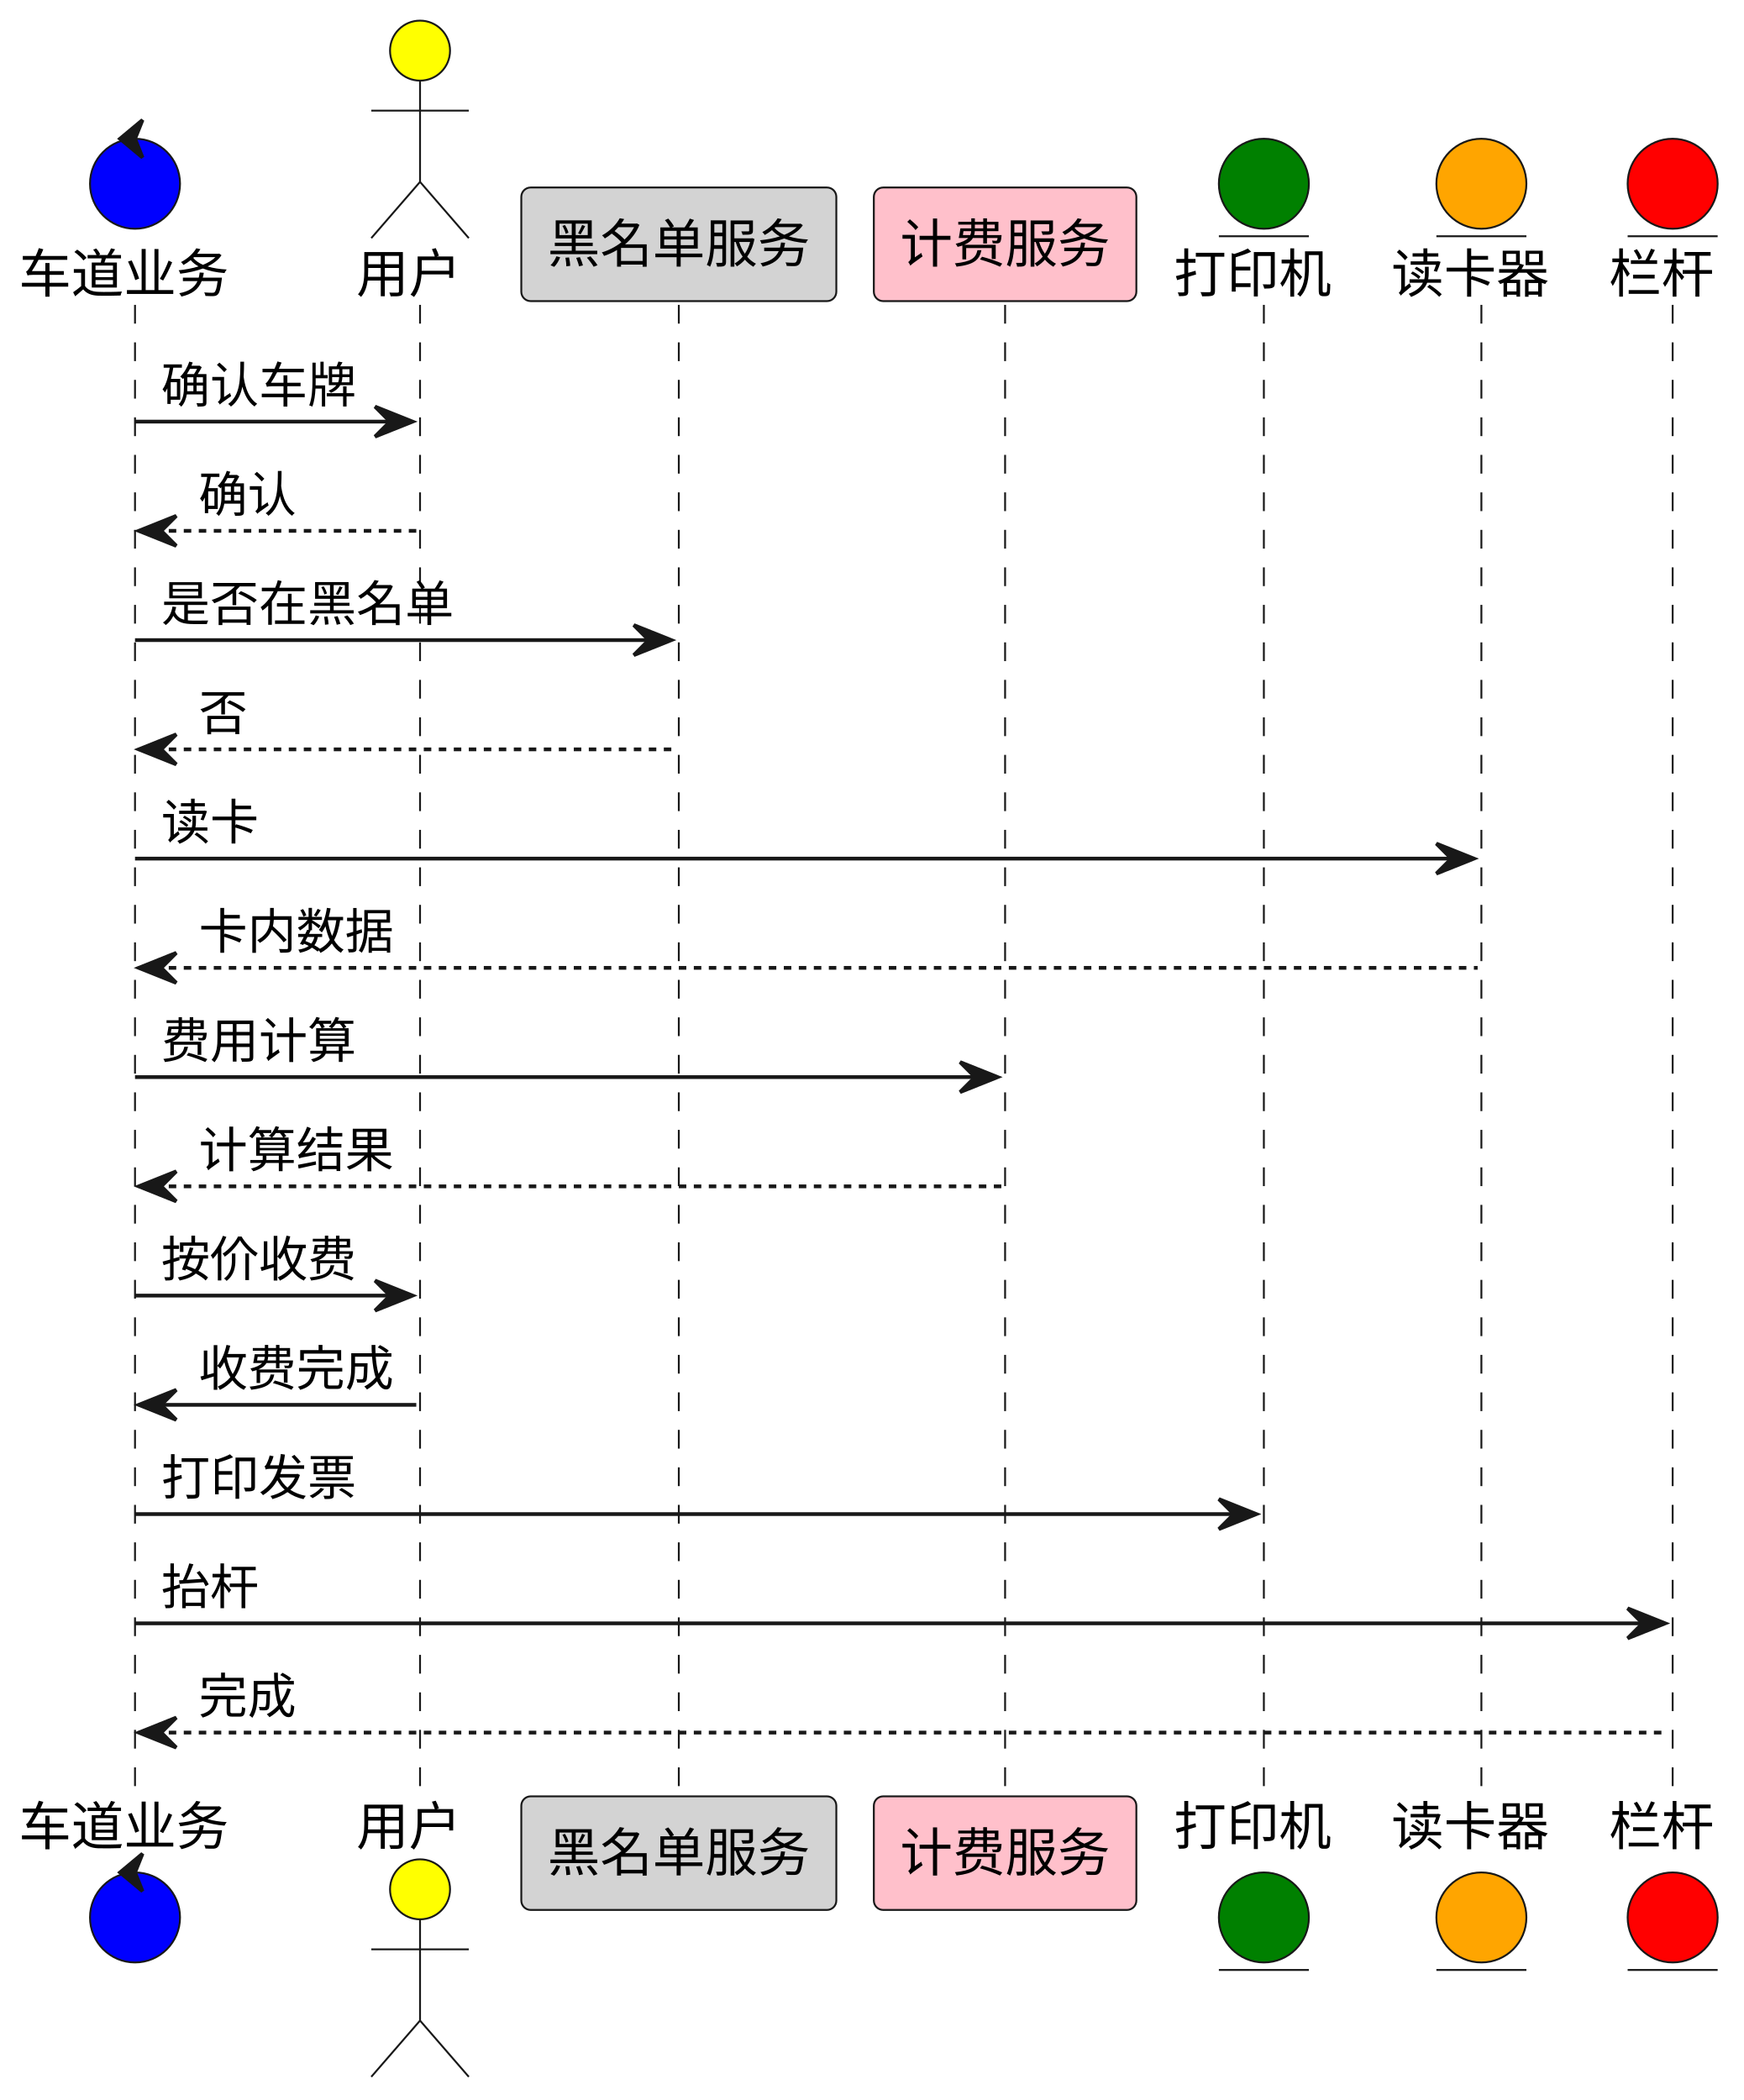
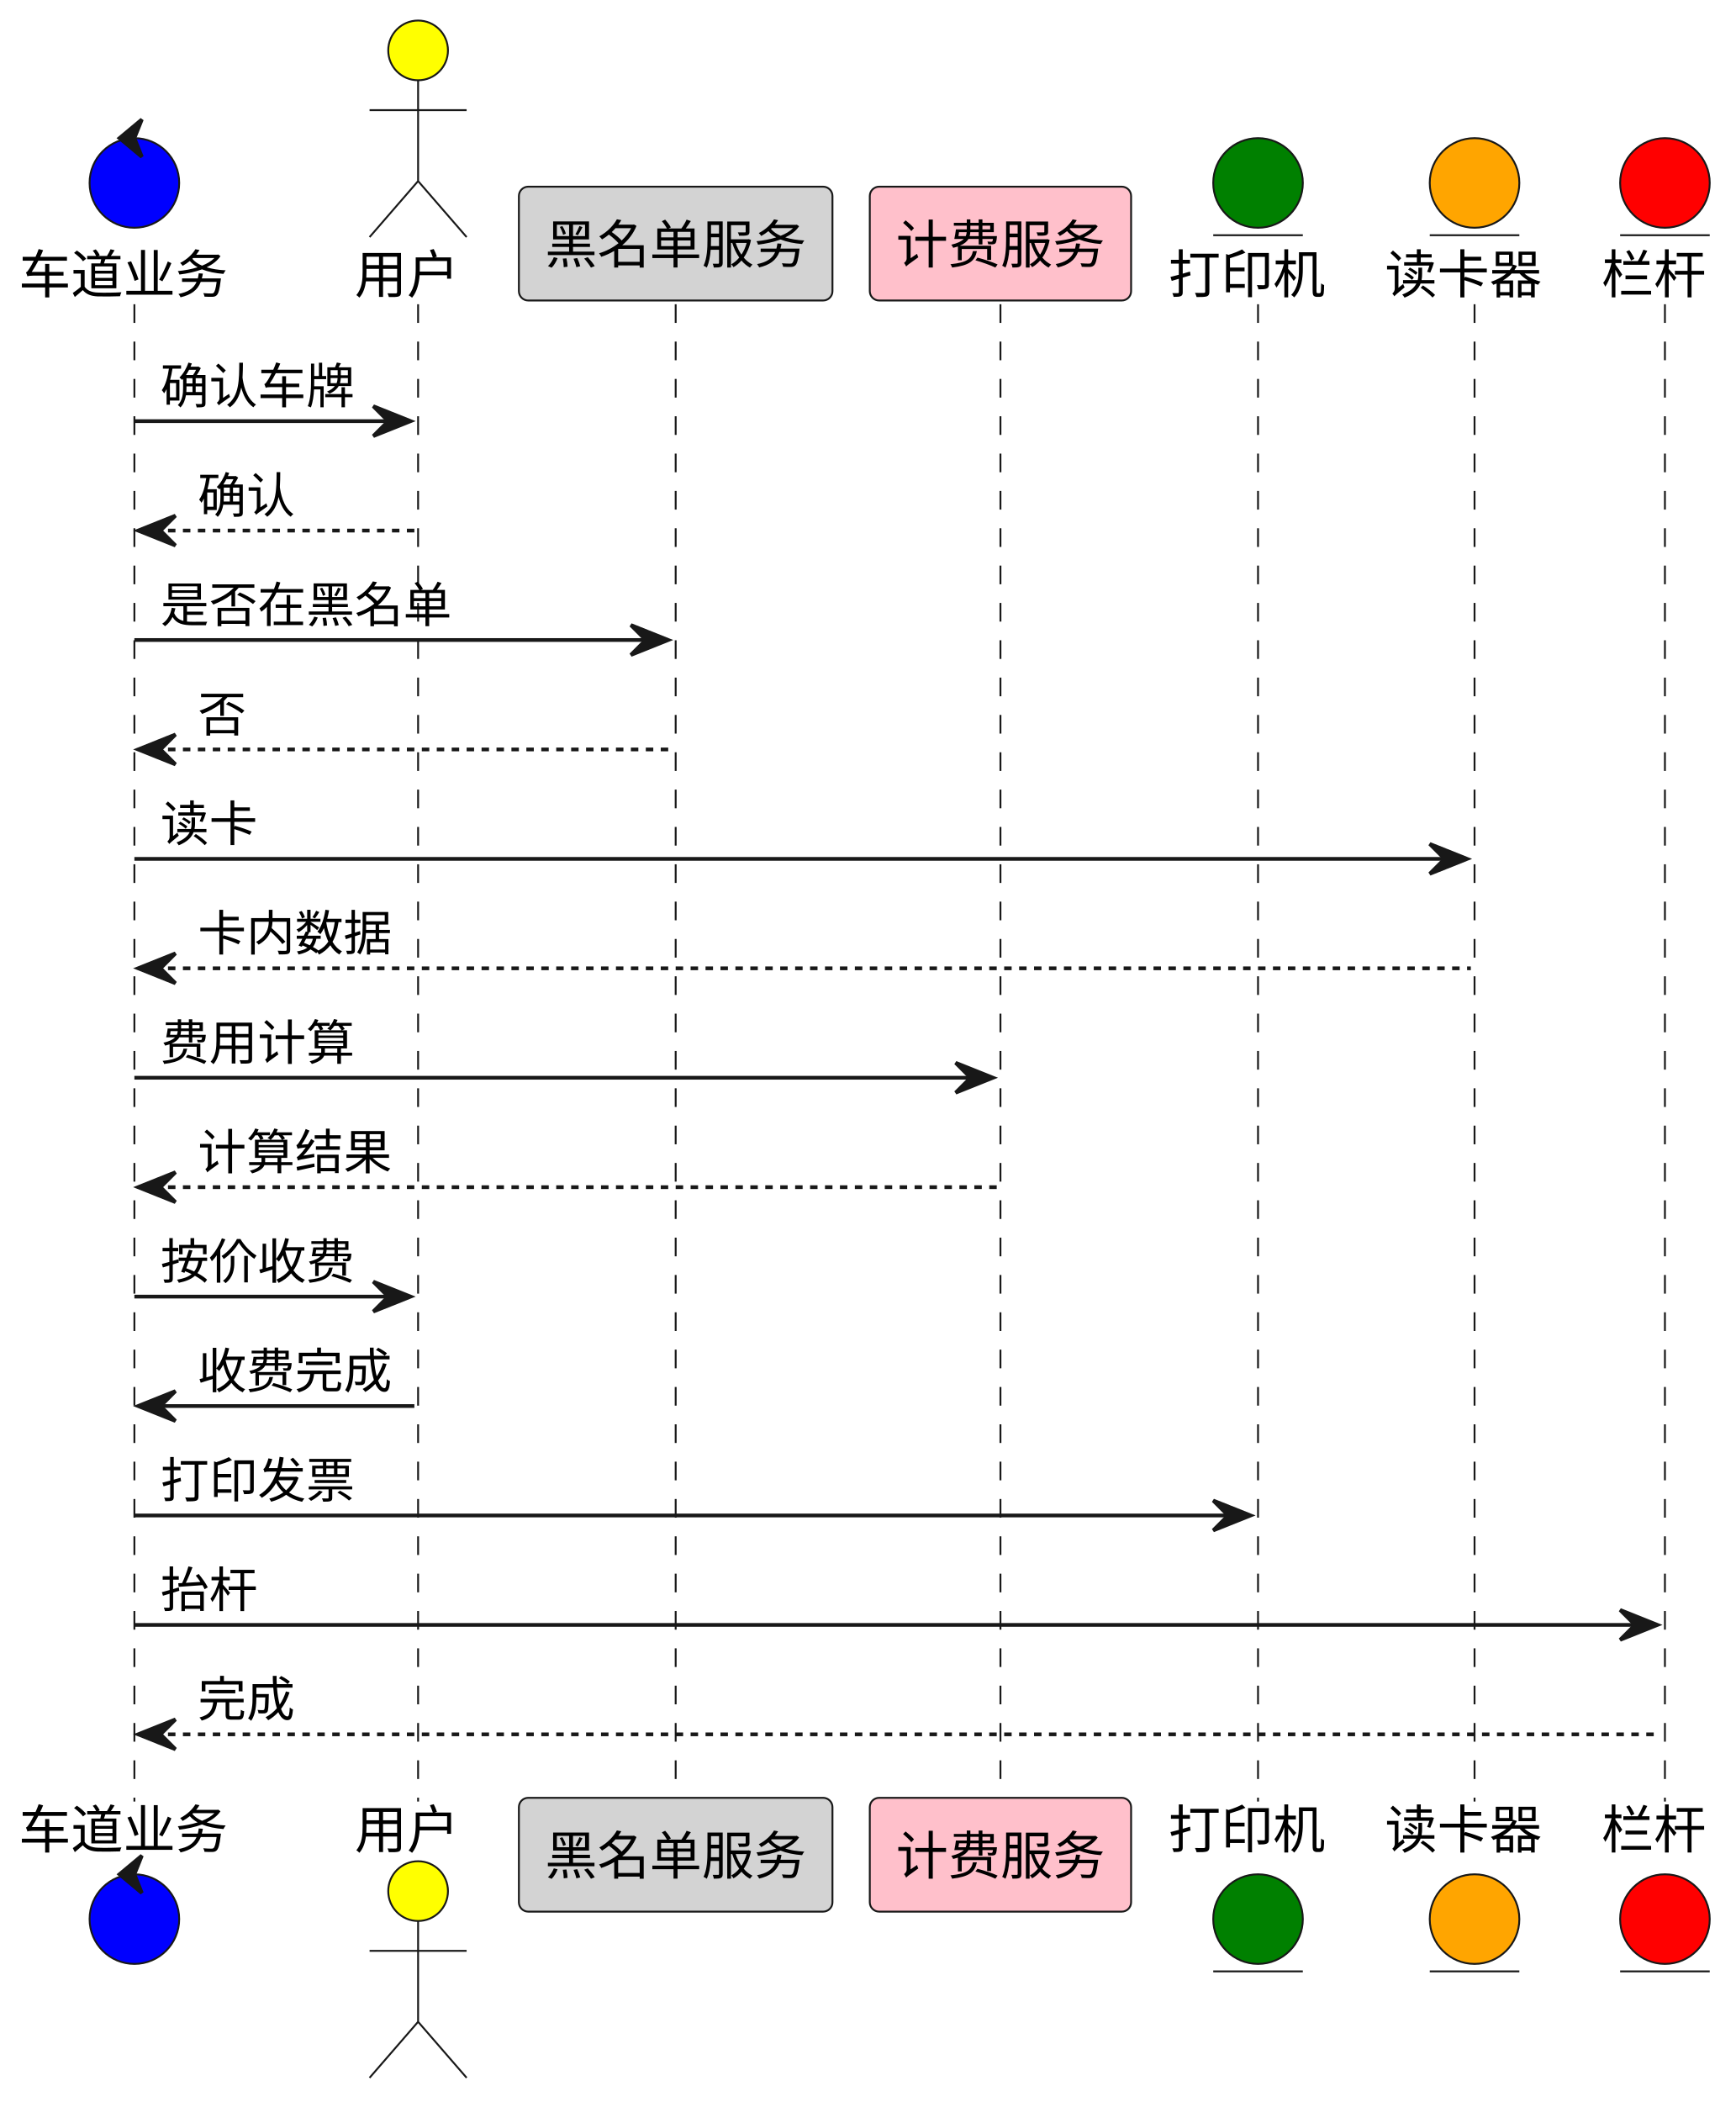
- <svg xmlns="http://www.w3.org/2000/svg" contentStyleType="text/css" height="560px" preserveAspectRatio="none" style="width:465px;height:560px;background:#FFFFFF;" version="1.1" viewBox="0 0 465 560" width="465px" zoomAndPan="magnify">
+ <svg xmlns="http://www.w3.org/2000/svg" contentStyleType="text/css" height="563px" preserveAspectRatio="none" style="width:465px;height:563px;background:#FFFFFF;" version="1.1" viewBox="0 0 465 563" width="465px" zoomAndPan="magnify">
  <defs />
  <g>
-     <line style="stroke:#181818;stroke-width:0.5;stroke-dasharray:5.0,5.0;" x1="36" x2="36" y1="81.297" y2="480.023" />
-     <line style="stroke:#181818;stroke-width:0.5;stroke-dasharray:5.0,5.0;" x1="112" x2="112" y1="81.297" y2="480.023" />
-     <line style="stroke:#181818;stroke-width:0.5;stroke-dasharray:5.0,5.0;" x1="181" x2="181" y1="81.297" y2="480.023" />
-     <line style="stroke:#181818;stroke-width:0.5;stroke-dasharray:5.0,5.0;" x1="268" x2="268" y1="81.297" y2="480.023" />
-     <line style="stroke:#181818;stroke-width:0.5;stroke-dasharray:5.0,5.0;" x1="337" x2="337" y1="81.297" y2="480.023" />
-     <line style="stroke:#181818;stroke-width:0.5;stroke-dasharray:5.0,5.0;" x1="395" x2="395" y1="81.297" y2="480.023" />
-     <line style="stroke:#181818;stroke-width:0.5;stroke-dasharray:5.0,5.0;" x1="446" x2="446" y1="81.297" y2="480.023" />
-     <text fill="#000000" font-family="sans-serif" font-size="14" lengthAdjust="spacing" textLength="56" x="5" y="77.995">车道业务</text>
+     <line style="stroke:#181818;stroke-width:0.5;stroke-dasharray:5.0,5.0;" x1="36" x2="36" y1="81.488" y2="482.525" />
+     <line style="stroke:#181818;stroke-width:0.5;stroke-dasharray:5.0,5.0;" x1="112" x2="112" y1="81.488" y2="482.525" />
+     <line style="stroke:#181818;stroke-width:0.5;stroke-dasharray:5.0,5.0;" x1="181" x2="181" y1="81.488" y2="482.525" />
+     <line style="stroke:#181818;stroke-width:0.5;stroke-dasharray:5.0,5.0;" x1="268" x2="268" y1="81.488" y2="482.525" />
+     <line style="stroke:#181818;stroke-width:0.5;stroke-dasharray:5.0,5.0;" x1="337" x2="337" y1="81.488" y2="482.525" />
+     <line style="stroke:#181818;stroke-width:0.5;stroke-dasharray:5.0,5.0;" x1="395" x2="395" y1="81.488" y2="482.525" />
+     <line style="stroke:#181818;stroke-width:0.5;stroke-dasharray:5.0,5.0;" x1="446" x2="446" y1="81.488" y2="482.525" />
+     <text fill="#000000" font-family="sans-serif" font-size="14" lengthAdjust="spacing" textLength="56" x="5" y="78.535">车道业务</text>
    <ellipse cx="36" cy="49" fill="#0000FF" rx="12" ry="12" style="stroke:#181818;stroke-width:0.5;" />
    <polygon fill="#181818" points="32,37,38,32,36,37,38,42,32,37" style="stroke:#181818;stroke-width:1.0;" />
-     <text fill="#000000" font-family="sans-serif" font-size="14" lengthAdjust="spacing" textLength="56" x="5" y="492.019">车道业务</text>
-     <ellipse cx="36" cy="511.32" fill="#0000FF" rx="12" ry="12" style="stroke:#181818;stroke-width:0.5;" />
-     <polygon fill="#181818" points="32,499.32,38,494.32,36,499.32,38,504.32,32,499.32" style="stroke:#181818;stroke-width:1.0;" />
-     <text fill="#000000" font-family="sans-serif" font-size="14" lengthAdjust="spacing" textLength="28" x="95" y="77.995">用户</text>
+     <text fill="#000000" font-family="sans-serif" font-size="14" lengthAdjust="spacing" textLength="56" x="5" y="495.06">车道业务</text>
+     <ellipse cx="36" cy="514.014" fill="#0000FF" rx="12" ry="12" style="stroke:#181818;stroke-width:0.5;" />
+     <polygon fill="#181818" points="32,502.014,38,497.014,36,502.014,38,507.014,32,502.014" style="stroke:#181818;stroke-width:1.0;" />
+     <text fill="#000000" font-family="sans-serif" font-size="14" lengthAdjust="spacing" textLength="28" x="95" y="78.535">用户</text>
    <ellipse cx="112" cy="13.5" fill="#FFFF00" rx="8" ry="8" style="stroke:#181818;stroke-width:0.5;" />
    <path d="M112,21.5 L112,48.5 M99,29.5 L125,29.5 M112,48.5 L99,63.5 M112,48.5 L125,63.5 " fill="none" style="stroke:#181818;stroke-width:0.5;" />
-     <text fill="#000000" font-family="sans-serif" font-size="14" lengthAdjust="spacing" textLength="28" x="95" y="492.019">用户</text>
-     <ellipse cx="112" cy="503.82" fill="#FFFF00" rx="8" ry="8" style="stroke:#181818;stroke-width:0.5;" />
-     <path d="M112,511.82 L112,538.82 M99,519.82 L125,519.82 M112,538.82 L99,553.82 M112,538.82 L125,553.82 " fill="none" style="stroke:#181818;stroke-width:0.5;" />
-     <rect fill="#D3D3D3" height="30.297" rx="2.5" ry="2.5" style="stroke:#181818;stroke-width:0.5;" width="84" x="139" y="50" />
-     <text fill="#000000" font-family="sans-serif" font-size="14" lengthAdjust="spacing" textLength="70" x="146" y="69.995">黑名单服务</text>
-     <rect fill="#D3D3D3" height="30.297" rx="2.5" ry="2.5" style="stroke:#181818;stroke-width:0.5;" width="84" x="139" y="479.023" />
-     <text fill="#000000" font-family="sans-serif" font-size="14" lengthAdjust="spacing" textLength="70" x="146" y="499.019">黑名单服务</text>
-     <rect fill="#FFC0CB" height="30.297" rx="2.5" ry="2.5" style="stroke:#181818;stroke-width:0.5;" width="70" x="233" y="50" />
-     <text fill="#000000" font-family="sans-serif" font-size="14" lengthAdjust="spacing" textLength="56" x="240" y="69.995">计费服务</text>
-     <rect fill="#FFC0CB" height="30.297" rx="2.5" ry="2.5" style="stroke:#181818;stroke-width:0.5;" width="70" x="233" y="479.023" />
-     <text fill="#000000" font-family="sans-serif" font-size="14" lengthAdjust="spacing" textLength="56" x="240" y="499.019">计费服务</text>
-     <text fill="#000000" font-family="sans-serif" font-size="14" lengthAdjust="spacing" textLength="42" x="313" y="77.995">打印机</text>
+     <text fill="#000000" font-family="sans-serif" font-size="14" lengthAdjust="spacing" textLength="28" x="95" y="495.06">用户</text>
+     <ellipse cx="112" cy="506.514" fill="#FFFF00" rx="8" ry="8" style="stroke:#181818;stroke-width:0.5;" />
+     <path d="M112,514.514 L112,541.514 M99,522.514 L125,522.514 M112,541.514 L99,556.514 M112,541.514 L125,556.514 " fill="none" style="stroke:#181818;stroke-width:0.5;" />
+     <rect fill="#D3D3D3" height="30.488" rx="2.5" ry="2.5" style="stroke:#181818;stroke-width:0.5;" width="84" x="139" y="50" />
+     <text fill="#000000" font-family="sans-serif" font-size="14" lengthAdjust="spacing" textLength="70" x="146" y="70.535">黑名单服务</text>
+     <rect fill="#D3D3D3" height="30.488" rx="2.5" ry="2.5" style="stroke:#181818;stroke-width:0.5;" width="84" x="139" y="481.525" />
+     <text fill="#000000" font-family="sans-serif" font-size="14" lengthAdjust="spacing" textLength="70" x="146" y="502.06">黑名单服务</text>
+     <rect fill="#FFC0CB" height="30.488" rx="2.5" ry="2.5" style="stroke:#181818;stroke-width:0.5;" width="70" x="233" y="50" />
+     <text fill="#000000" font-family="sans-serif" font-size="14" lengthAdjust="spacing" textLength="56" x="240" y="70.535">计费服务</text>
+     <rect fill="#FFC0CB" height="30.488" rx="2.5" ry="2.5" style="stroke:#181818;stroke-width:0.5;" width="70" x="233" y="481.525" />
+     <text fill="#000000" font-family="sans-serif" font-size="14" lengthAdjust="spacing" textLength="56" x="240" y="502.06">计费服务</text>
+     <text fill="#000000" font-family="sans-serif" font-size="14" lengthAdjust="spacing" textLength="42" x="313" y="78.535">打印机</text>
    <ellipse cx="337" cy="49" fill="#008000" rx="12" ry="12" style="stroke:#181818;stroke-width:0.5;" />
    <line style="stroke:#181818;stroke-width:0.5;" x1="325" x2="349" y1="63" y2="63" />
-     <text fill="#000000" font-family="sans-serif" font-size="14" lengthAdjust="spacing" textLength="42" x="313" y="492.019">打印机</text>
-     <ellipse cx="337" cy="511.32" fill="#008000" rx="12" ry="12" style="stroke:#181818;stroke-width:0.5;" />
-     <line style="stroke:#181818;stroke-width:0.5;" x1="325" x2="349" y1="525.32" y2="525.32" />
-     <text fill="#000000" font-family="sans-serif" font-size="14" lengthAdjust="spacing" textLength="42" x="371" y="77.995">读卡器</text>
+     <text fill="#000000" font-family="sans-serif" font-size="14" lengthAdjust="spacing" textLength="42" x="313" y="495.06">打印机</text>
+     <ellipse cx="337" cy="514.014" fill="#008000" rx="12" ry="12" style="stroke:#181818;stroke-width:0.5;" />
+     <line style="stroke:#181818;stroke-width:0.5;" x1="325" x2="349" y1="528.014" y2="528.014" />
+     <text fill="#000000" font-family="sans-serif" font-size="14" lengthAdjust="spacing" textLength="42" x="371" y="78.535">读卡器</text>
    <ellipse cx="395" cy="49" fill="#FFA500" rx="12" ry="12" style="stroke:#181818;stroke-width:0.5;" />
    <line style="stroke:#181818;stroke-width:0.5;" x1="383" x2="407" y1="63" y2="63" />
-     <text fill="#000000" font-family="sans-serif" font-size="14" lengthAdjust="spacing" textLength="42" x="371" y="492.019">读卡器</text>
-     <ellipse cx="395" cy="511.32" fill="#FFA500" rx="12" ry="12" style="stroke:#181818;stroke-width:0.5;" />
-     <line style="stroke:#181818;stroke-width:0.5;" x1="383" x2="407" y1="525.32" y2="525.32" />
-     <text fill="#000000" font-family="sans-serif" font-size="14" lengthAdjust="spacing" textLength="28" x="429" y="77.995">栏杆</text>
+     <text fill="#000000" font-family="sans-serif" font-size="14" lengthAdjust="spacing" textLength="42" x="371" y="495.06">读卡器</text>
+     <ellipse cx="395" cy="514.014" fill="#FFA500" rx="12" ry="12" style="stroke:#181818;stroke-width:0.5;" />
+     <line style="stroke:#181818;stroke-width:0.5;" x1="383" x2="407" y1="528.014" y2="528.014" />
+     <text fill="#000000" font-family="sans-serif" font-size="14" lengthAdjust="spacing" textLength="28" x="429" y="78.535">栏杆</text>
    <ellipse cx="446" cy="49" fill="#FF0000" rx="12" ry="12" style="stroke:#181818;stroke-width:0.5;" />
    <line style="stroke:#181818;stroke-width:0.5;" x1="434" x2="458" y1="63" y2="63" />
-     <text fill="#000000" font-family="sans-serif" font-size="14" lengthAdjust="spacing" textLength="28" x="429" y="492.019">栏杆</text>
-     <ellipse cx="446" cy="511.32" fill="#FF0000" rx="12" ry="12" style="stroke:#181818;stroke-width:0.5;" />
-     <line style="stroke:#181818;stroke-width:0.5;" x1="434" x2="458" y1="525.32" y2="525.32" />
-     <polygon fill="#181818" points="100,108.43,110,112.43,100,116.43,104,112.43" style="stroke:#181818;stroke-width:1.0;" />
-     <line style="stroke:#181818;stroke-width:1.0;" x1="36" x2="106" y1="112.43" y2="112.43" />
-     <text fill="#000000" font-family="sans-serif" font-size="13" lengthAdjust="spacing" textLength="52" x="43" y="107.364">确认车牌</text>
-     <polygon fill="#181818" points="47,137.562,37,141.562,47,145.562,43,141.562" style="stroke:#181818;stroke-width:1.0;" />
-     <line style="stroke:#181818;stroke-width:1.0;stroke-dasharray:2.0,2.0;" x1="41" x2="111" y1="141.562" y2="141.562" />
-     <text fill="#000000" font-family="sans-serif" font-size="13" lengthAdjust="spacing" textLength="26" x="53" y="136.497">确认</text>
-     <polygon fill="#181818" points="169,166.695,179,170.695,169,174.695,173,170.695" style="stroke:#181818;stroke-width:1.0;" />
-     <line style="stroke:#181818;stroke-width:1.0;" x1="36" x2="175" y1="170.695" y2="170.695" />
-     <text fill="#000000" font-family="sans-serif" font-size="13" lengthAdjust="spacing" textLength="78" x="43" y="165.629">是否在黑名单</text>
-     <polygon fill="#181818" points="47,195.828,37,199.828,47,203.828,43,199.828" style="stroke:#181818;stroke-width:1.0;" />
-     <line style="stroke:#181818;stroke-width:1.0;stroke-dasharray:2.0,2.0;" x1="41" x2="180" y1="199.828" y2="199.828" />
-     <text fill="#000000" font-family="sans-serif" font-size="13" lengthAdjust="spacing" textLength="13" x="53" y="194.762">否</text>
-     <polygon fill="#181818" points="383,224.961,393,228.961,383,232.961,387,228.961" style="stroke:#181818;stroke-width:1.0;" />
-     <line style="stroke:#181818;stroke-width:1.0;" x1="36" x2="389" y1="228.961" y2="228.961" />
-     <text fill="#000000" font-family="sans-serif" font-size="13" lengthAdjust="spacing" textLength="26" x="43" y="223.895">读卡</text>
-     <polygon fill="#181818" points="47,254.094,37,258.094,47,262.094,43,258.094" style="stroke:#181818;stroke-width:1.0;" />
-     <line style="stroke:#181818;stroke-width:1.0;stroke-dasharray:2.0,2.0;" x1="41" x2="394" y1="258.094" y2="258.094" />
-     <text fill="#000000" font-family="sans-serif" font-size="13" lengthAdjust="spacing" textLength="52" x="53" y="253.028">卡内数据</text>
-     <polygon fill="#181818" points="256,283.227,266,287.227,256,291.227,260,287.227" style="stroke:#181818;stroke-width:1.0;" />
-     <line style="stroke:#181818;stroke-width:1.0;" x1="36" x2="262" y1="287.227" y2="287.227" />
-     <text fill="#000000" font-family="sans-serif" font-size="13" lengthAdjust="spacing" textLength="52" x="43" y="282.161">费用计算</text>
-     <polygon fill="#181818" points="47,312.359,37,316.359,47,320.359,43,316.359" style="stroke:#181818;stroke-width:1.0;" />
-     <line style="stroke:#181818;stroke-width:1.0;stroke-dasharray:2.0,2.0;" x1="41" x2="267" y1="316.359" y2="316.359" />
-     <text fill="#000000" font-family="sans-serif" font-size="13" lengthAdjust="spacing" textLength="52" x="53" y="311.293">计算结果</text>
-     <polygon fill="#181818" points="100,341.492,110,345.492,100,349.492,104,345.492" style="stroke:#181818;stroke-width:1.0;" />
-     <line style="stroke:#181818;stroke-width:1.0;" x1="36" x2="106" y1="345.492" y2="345.492" />
-     <text fill="#000000" font-family="sans-serif" font-size="13" lengthAdjust="spacing" textLength="52" x="43" y="340.426">按价收费</text>
-     <polygon fill="#181818" points="47,370.625,37,374.625,47,378.625,43,374.625" style="stroke:#181818;stroke-width:1.0;" />
-     <line style="stroke:#181818;stroke-width:1.0;" x1="41" x2="111" y1="374.625" y2="374.625" />
-     <text fill="#000000" font-family="sans-serif" font-size="13" lengthAdjust="spacing" textLength="52" x="53" y="369.559">收费完成</text>
-     <polygon fill="#181818" points="325,399.758,335,403.758,325,407.758,329,403.758" style="stroke:#181818;stroke-width:1.0;" />
-     <line style="stroke:#181818;stroke-width:1.0;" x1="36" x2="331" y1="403.758" y2="403.758" />
-     <text fill="#000000" font-family="sans-serif" font-size="13" lengthAdjust="spacing" textLength="52" x="43" y="398.692">打印发票</text>
-     <polygon fill="#181818" points="434,428.891,444,432.891,434,436.891,438,432.891" style="stroke:#181818;stroke-width:1.0;" />
-     <line style="stroke:#181818;stroke-width:1.0;" x1="36" x2="440" y1="432.891" y2="432.891" />
-     <text fill="#000000" font-family="sans-serif" font-size="13" lengthAdjust="spacing" textLength="26" x="43" y="427.825">抬杆</text>
-     <polygon fill="#181818" points="47,458.023,37,462.023,47,466.023,43,462.023" style="stroke:#181818;stroke-width:1.0;" />
-     <line style="stroke:#181818;stroke-width:1.0;stroke-dasharray:2.0,2.0;" x1="41" x2="445" y1="462.023" y2="462.023" />
-     <text fill="#000000" font-family="sans-serif" font-size="13" lengthAdjust="spacing" textLength="26" x="53" y="456.957">完成</text>
+     <text fill="#000000" font-family="sans-serif" font-size="14" lengthAdjust="spacing" textLength="28" x="429" y="495.06">栏杆</text>
+     <ellipse cx="446" cy="514.014" fill="#FF0000" rx="12" ry="12" style="stroke:#181818;stroke-width:0.5;" />
+     <line style="stroke:#181818;stroke-width:0.5;" x1="434" x2="458" y1="528.014" y2="528.014" />
+     <polygon fill="#181818" points="100,108.799,110,112.799,100,116.799,104,112.799" style="stroke:#181818;stroke-width:1.0;" />
+     <line style="stroke:#181818;stroke-width:1.0;" x1="36" x2="106" y1="112.799" y2="112.799" />
+     <text fill="#000000" font-family="sans-serif" font-size="13" lengthAdjust="spacing" textLength="52" x="43" y="108.057">确认车牌</text>
+     <polygon fill="#181818" points="47,138.109,37,142.109,47,146.109,43,142.109" style="stroke:#181818;stroke-width:1.0;" />
+     <line style="stroke:#181818;stroke-width:1.0;stroke-dasharray:2.0,2.0;" x1="41" x2="111" y1="142.109" y2="142.109" />
+     <text fill="#000000" font-family="sans-serif" font-size="13" lengthAdjust="spacing" textLength="26" x="53" y="137.367">确认</text>
+     <polygon fill="#181818" points="169,167.42,179,171.42,169,175.42,173,171.42" style="stroke:#181818;stroke-width:1.0;" />
+     <line style="stroke:#181818;stroke-width:1.0;" x1="36" x2="175" y1="171.42" y2="171.42" />
+     <text fill="#000000" font-family="sans-serif" font-size="13" lengthAdjust="spacing" textLength="78" x="43" y="166.678">是否在黑名单</text>
+     <polygon fill="#181818" points="47,196.731,37,200.731,47,204.731,43,200.731" style="stroke:#181818;stroke-width:1.0;" />
+     <line style="stroke:#181818;stroke-width:1.0;stroke-dasharray:2.0,2.0;" x1="41" x2="180" y1="200.731" y2="200.731" />
+     <text fill="#000000" font-family="sans-serif" font-size="13" lengthAdjust="spacing" textLength="13" x="53" y="195.988">否</text>
+     <polygon fill="#181818" points="383,226.041,393,230.041,383,234.041,387,230.041" style="stroke:#181818;stroke-width:1.0;" />
+     <line style="stroke:#181818;stroke-width:1.0;" x1="36" x2="389" y1="230.041" y2="230.041" />
+     <text fill="#000000" font-family="sans-serif" font-size="13" lengthAdjust="spacing" textLength="26" x="43" y="225.299">读卡</text>
+     <polygon fill="#181818" points="47,255.352,37,259.352,47,263.352,43,259.352" style="stroke:#181818;stroke-width:1.0;" />
+     <line style="stroke:#181818;stroke-width:1.0;stroke-dasharray:2.0,2.0;" x1="41" x2="394" y1="259.352" y2="259.352" />
+     <text fill="#000000" font-family="sans-serif" font-size="13" lengthAdjust="spacing" textLength="52" x="53" y="254.609">卡内数据</text>
+     <polygon fill="#181818" points="256,284.662,266,288.662,256,292.662,260,288.662" style="stroke:#181818;stroke-width:1.0;" />
+     <line style="stroke:#181818;stroke-width:1.0;" x1="36" x2="262" y1="288.662" y2="288.662" />
+     <text fill="#000000" font-family="sans-serif" font-size="13" lengthAdjust="spacing" textLength="52" x="43" y="283.92">费用计算</text>
+     <polygon fill="#181818" points="47,313.973,37,317.973,47,321.973,43,317.973" style="stroke:#181818;stroke-width:1.0;" />
+     <line style="stroke:#181818;stroke-width:1.0;stroke-dasharray:2.0,2.0;" x1="41" x2="267" y1="317.973" y2="317.973" />
+     <text fill="#000000" font-family="sans-serif" font-size="13" lengthAdjust="spacing" textLength="52" x="53" y="313.231">计算结果</text>
+     <polygon fill="#181818" points="100,343.283,110,347.283,100,351.283,104,347.283" style="stroke:#181818;stroke-width:1.0;" />
+     <line style="stroke:#181818;stroke-width:1.0;" x1="36" x2="106" y1="347.283" y2="347.283" />
+     <text fill="#000000" font-family="sans-serif" font-size="13" lengthAdjust="spacing" textLength="52" x="43" y="342.541">按价收费</text>
+     <polygon fill="#181818" points="47,372.594,37,376.594,47,380.594,43,376.594" style="stroke:#181818;stroke-width:1.0;" />
+     <line style="stroke:#181818;stroke-width:1.0;" x1="41" x2="111" y1="376.594" y2="376.594" />
+     <text fill="#000000" font-family="sans-serif" font-size="13" lengthAdjust="spacing" textLength="52" x="53" y="371.852">收费完成</text>
+     <polygon fill="#181818" points="325,401.904,335,405.904,325,409.904,329,405.904" style="stroke:#181818;stroke-width:1.0;" />
+     <line style="stroke:#181818;stroke-width:1.0;" x1="36" x2="331" y1="405.904" y2="405.904" />
+     <text fill="#000000" font-family="sans-serif" font-size="13" lengthAdjust="spacing" textLength="52" x="43" y="401.162">打印发票</text>
+     <polygon fill="#181818" points="434,431.215,444,435.215,434,439.215,438,435.215" style="stroke:#181818;stroke-width:1.0;" />
+     <line style="stroke:#181818;stroke-width:1.0;" x1="36" x2="440" y1="435.215" y2="435.215" />
+     <text fill="#000000" font-family="sans-serif" font-size="13" lengthAdjust="spacing" textLength="26" x="43" y="430.473">抬杆</text>
+     <polygon fill="#181818" points="47,460.525,37,464.525,47,468.525,43,464.525" style="stroke:#181818;stroke-width:1.0;" />
+     <line style="stroke:#181818;stroke-width:1.0;stroke-dasharray:2.0,2.0;" x1="41" x2="445" y1="464.525" y2="464.525" />
+     <text fill="#000000" font-family="sans-serif" font-size="13" lengthAdjust="spacing" textLength="26" x="53" y="459.783">完成</text>
  </g>
</svg>
